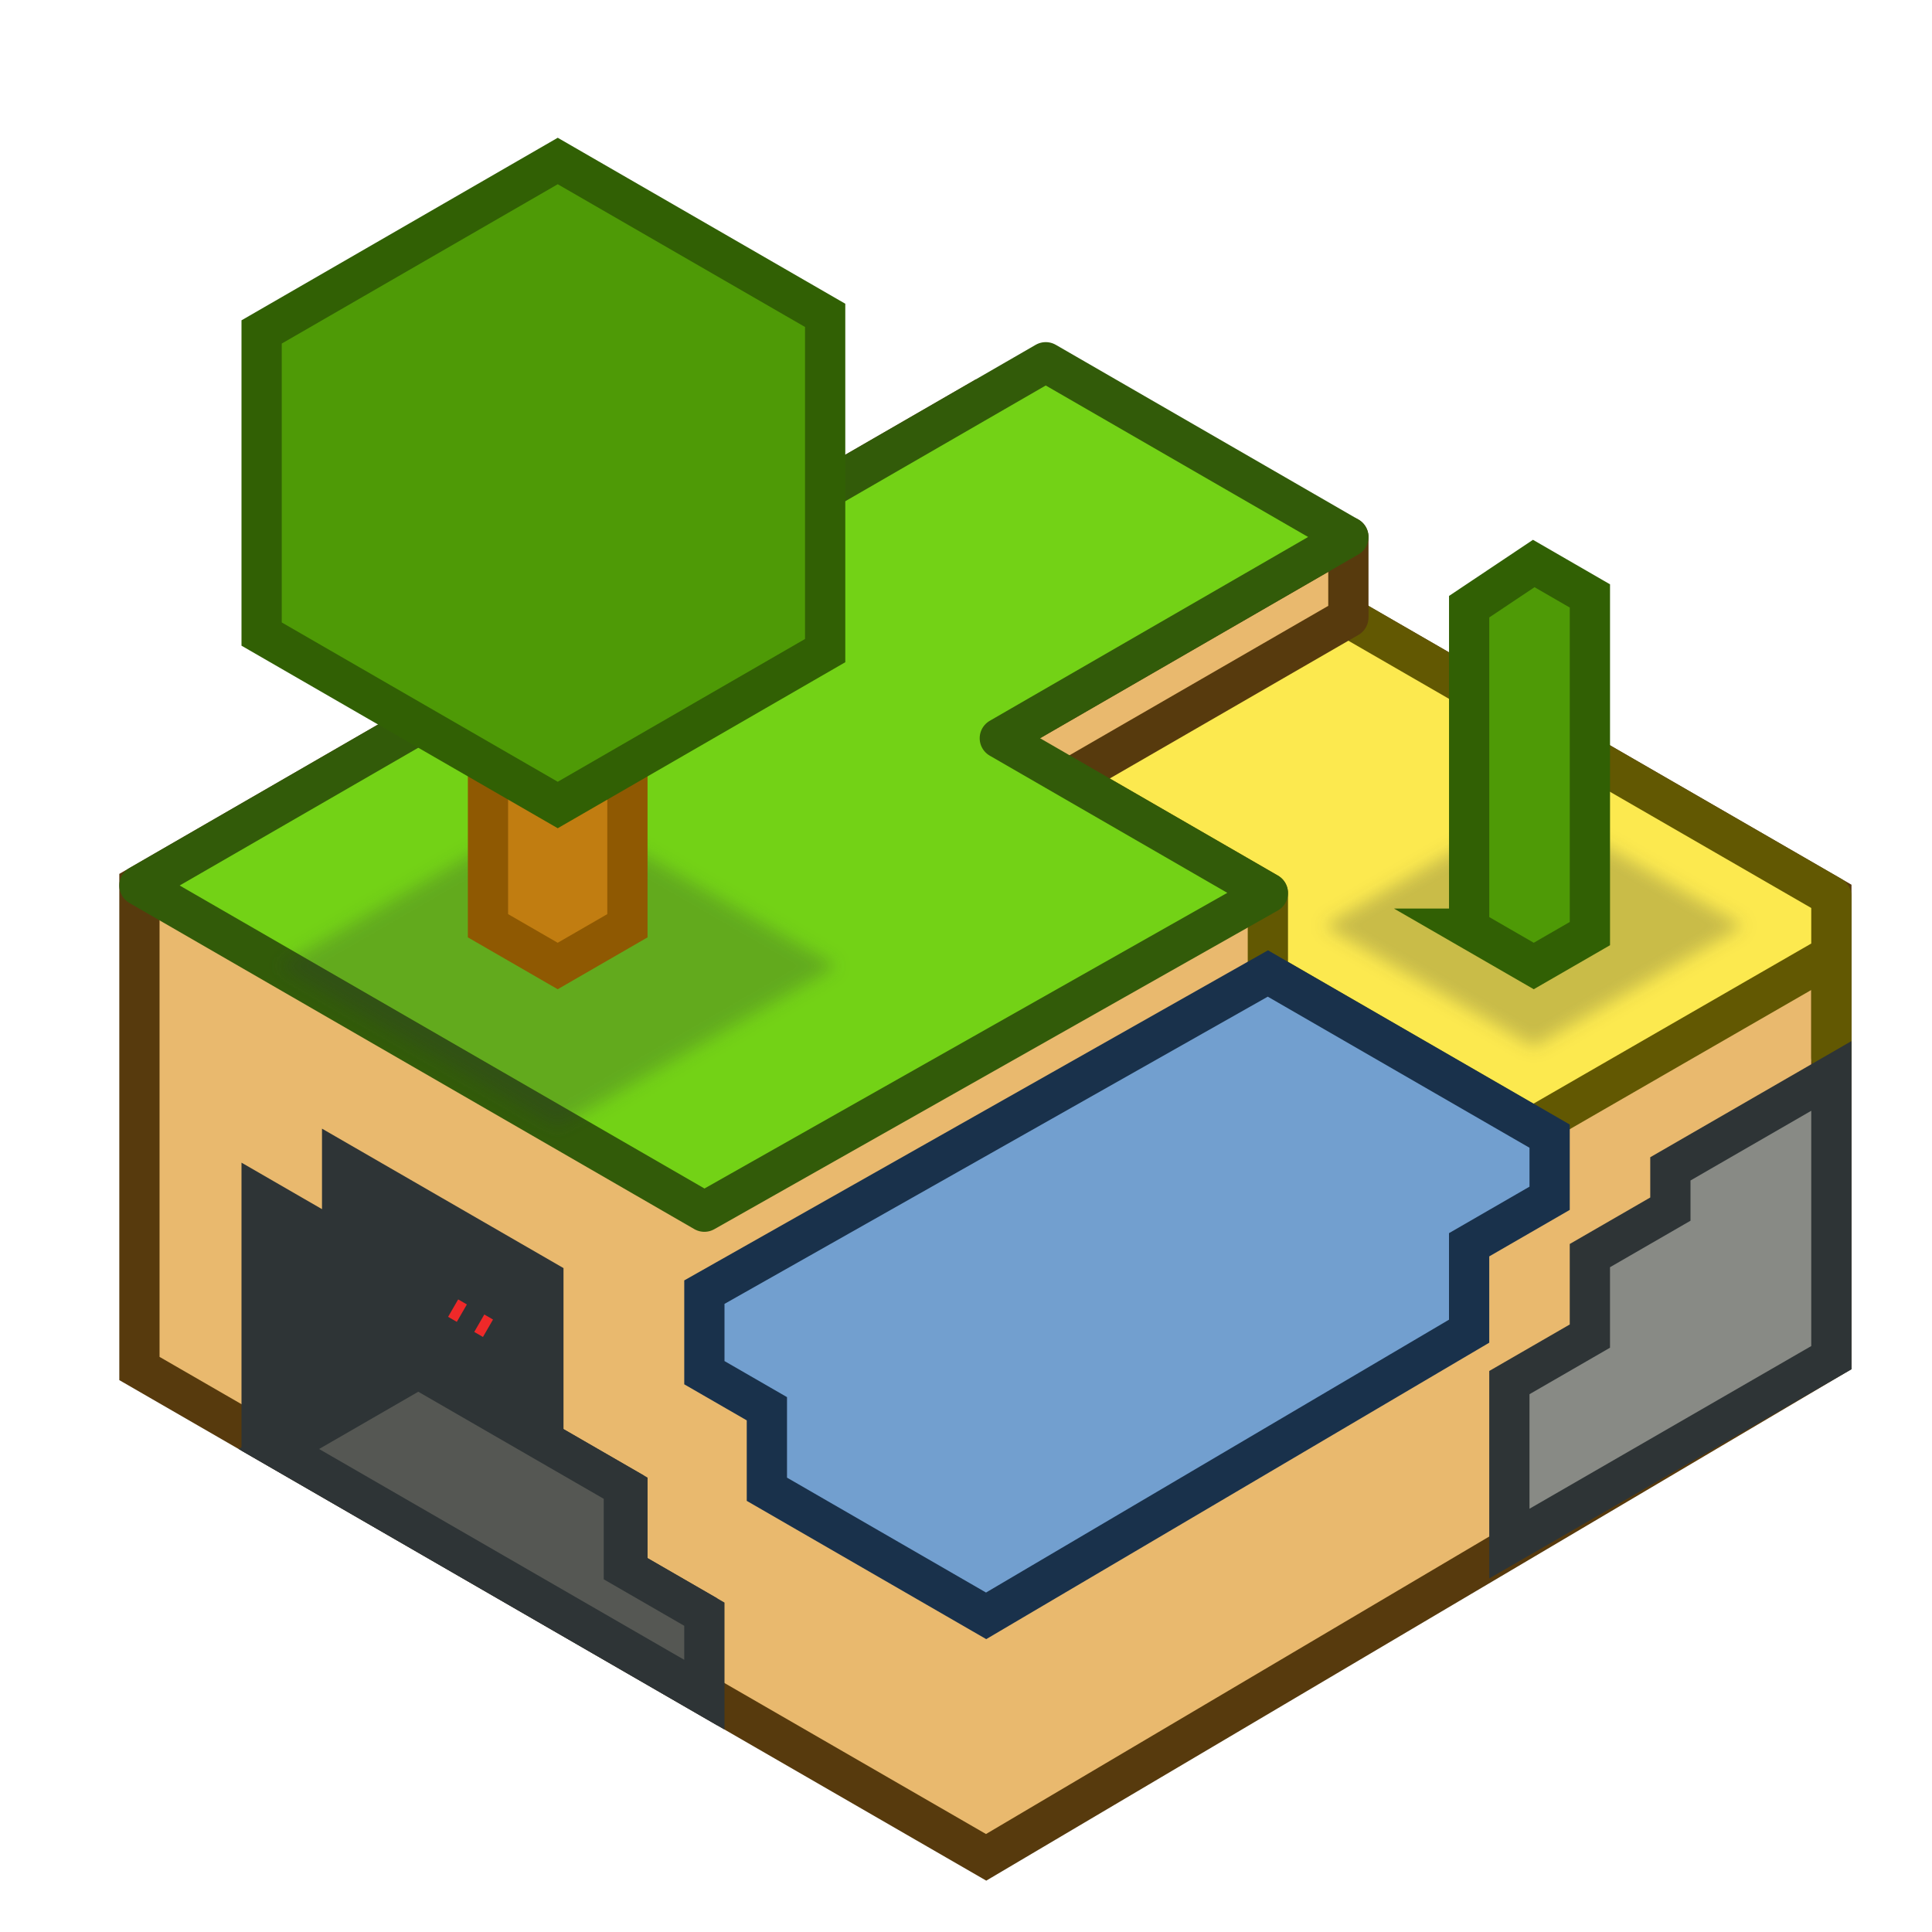
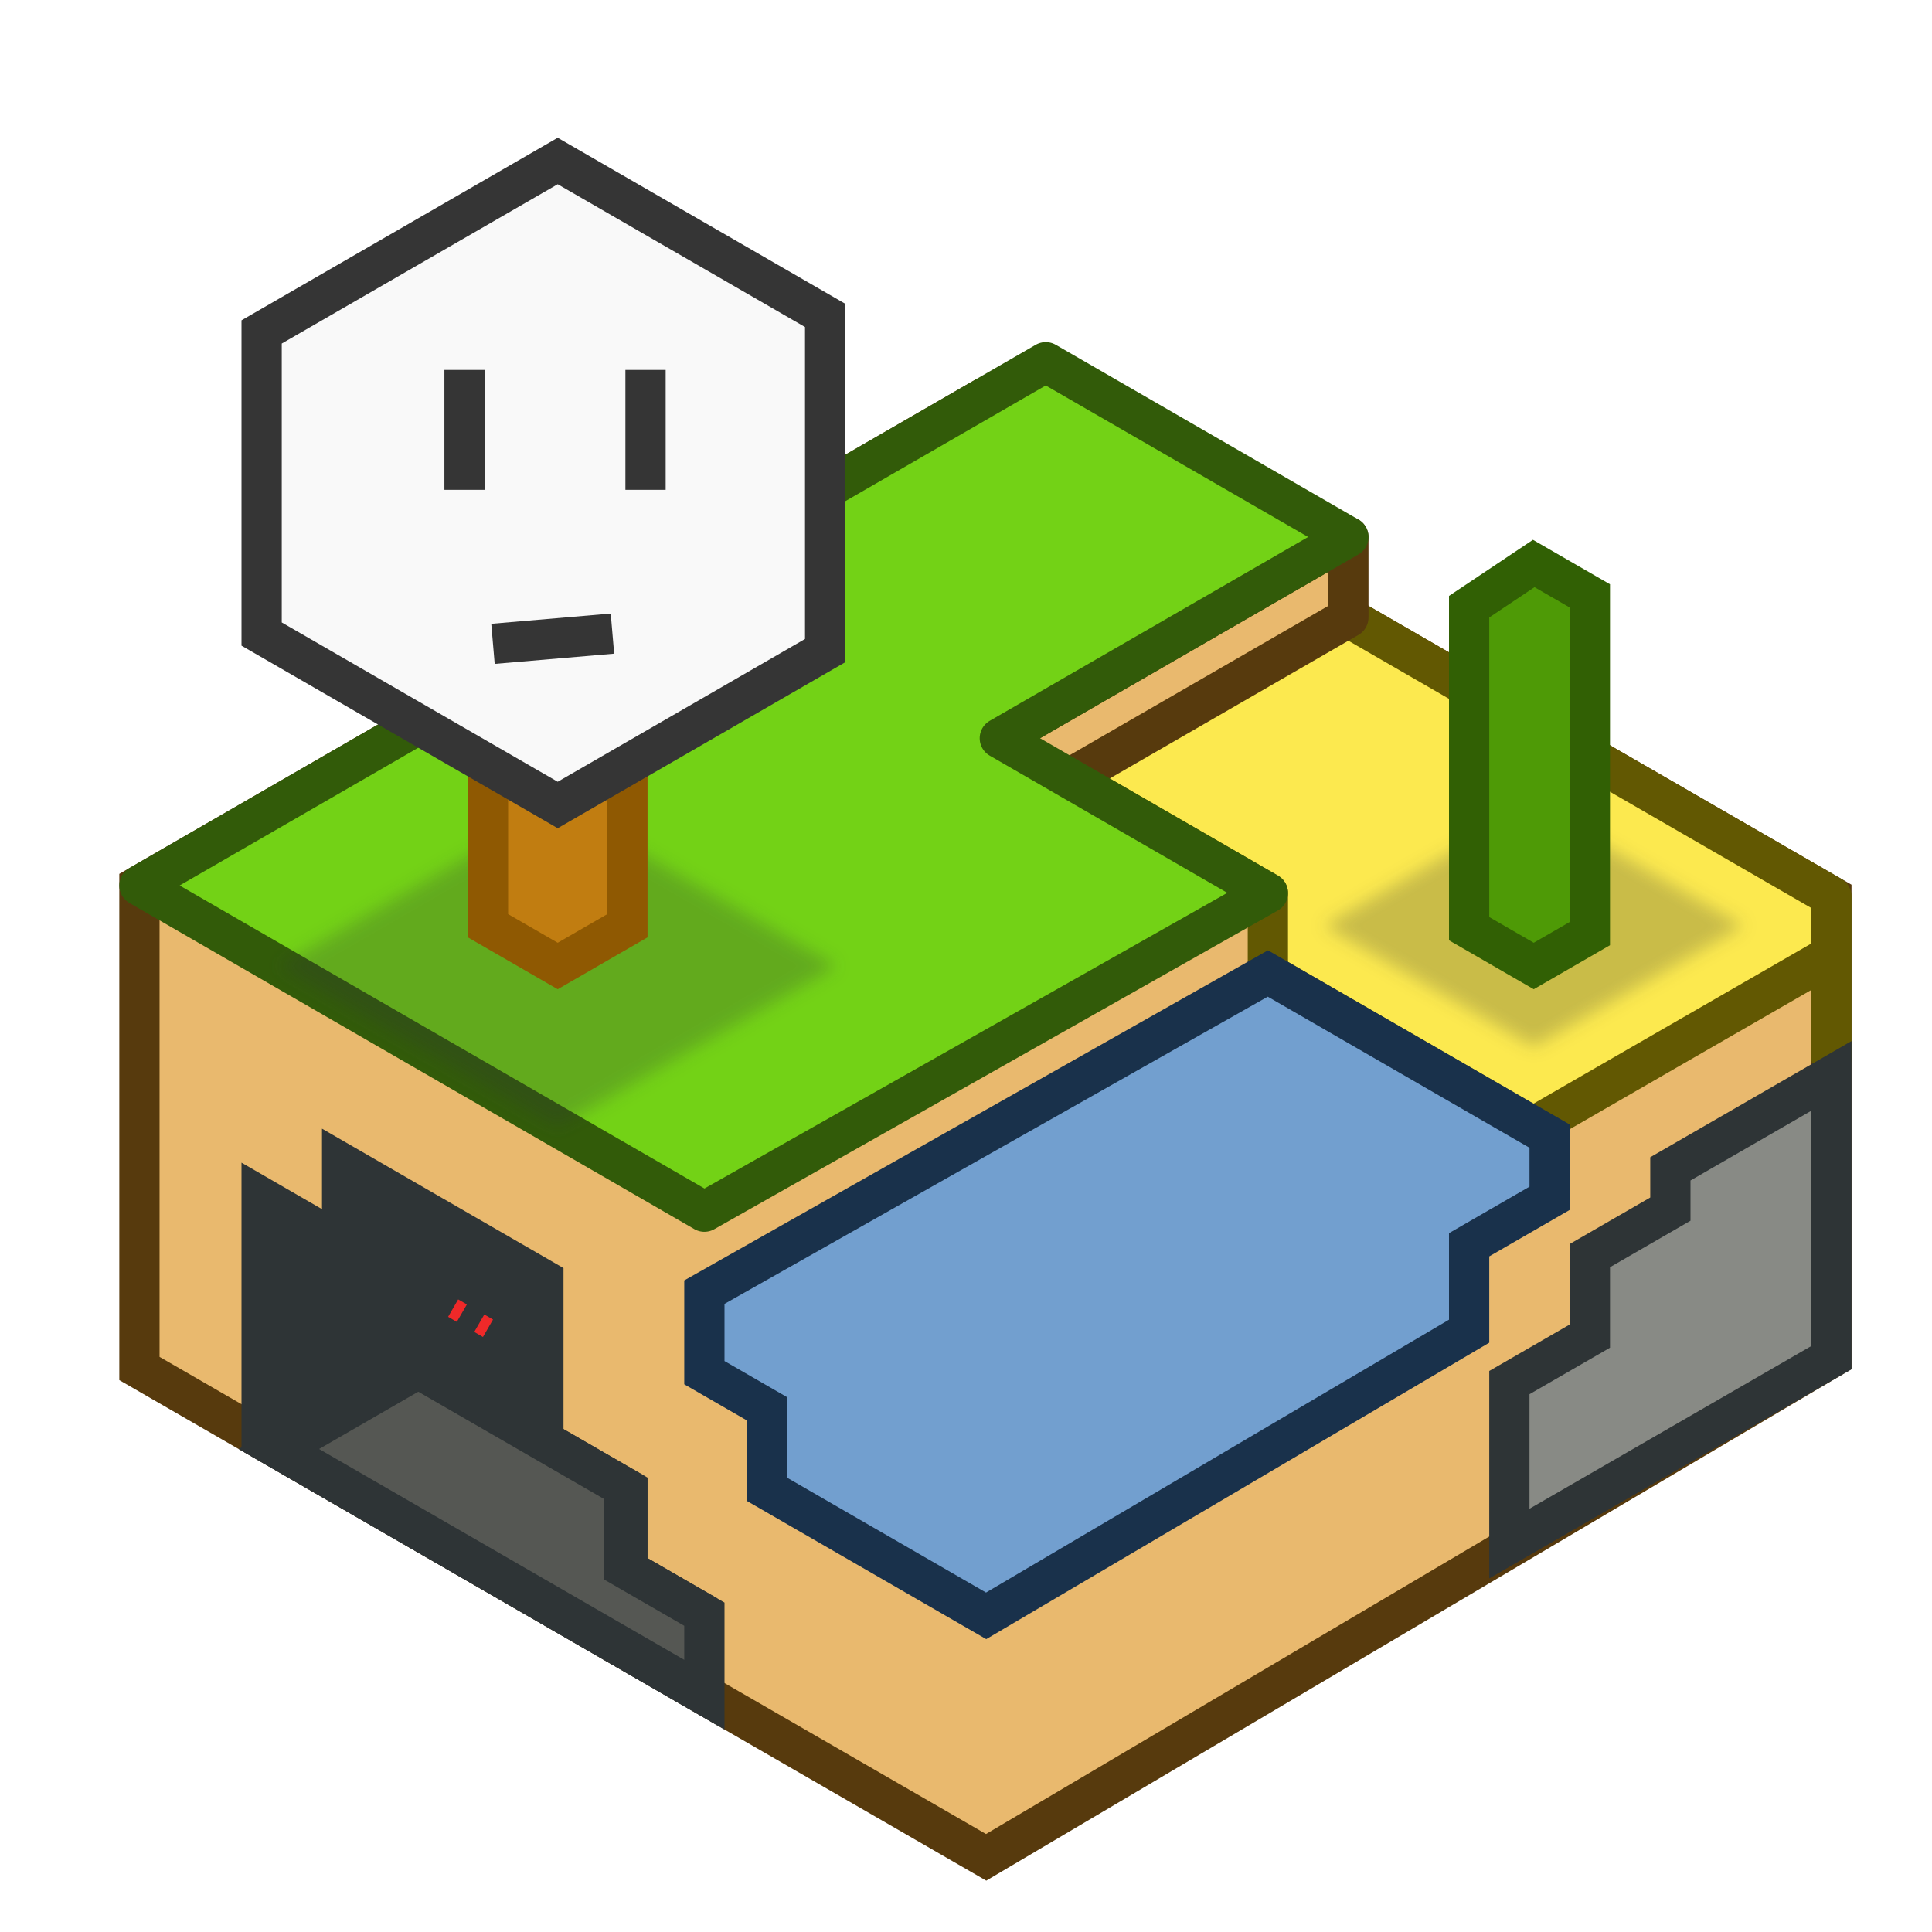
<svg xmlns="http://www.w3.org/2000/svg" width="48px" height="48px" id="svg2856" version="1.1">
  <defs id="defs2858">
-     <filter id="filter3864">
+     <filter id="filter3864" x="-0.047" y="-0.082" width="1.095" height="1.164">
      <feGaussianBlur stdDeviation="0.205" id="feGaussianBlur3866" />
    </filter>
  </defs>
  <g id="layer1">
    <path style="fill:#e9b96e;fill-opacity:1;stroke:#573a0d;stroke-width:1;stroke-linecap:square;stroke-linejoin:miter;stroke-miterlimit:4;stroke-opacity:1;stroke-dasharray:none;stroke-dashoffset:0" d="M 6.1513775e-7,16 3.2110204e-7,28 21.036,40.145 l 21,-12.415 0,-11.461 L 20.785,4 6.1513775e-7,16 z" id="path3047" transform="translate(3.464101,6)" />
    <path style="fill:#2e3436;fill-opacity:1;stroke:#2e3436;stroke-width:1;stroke-linecap:round;stroke-linejoin:miter;stroke-miterlimit:4;stroke-opacity:1;stroke-dasharray:none;stroke-dashoffset:0" d="m 8.5,30.907 -2,-1.155 0,6 L 17.321,42 l 0,-2 -1.732,-1 0,-2 L 13.5,35.794 l 0,-4 -5,-2.887 0,2 z" id="path3831" />
    <path style="opacity:1;fill:#555753;fill-opacity:1;stroke:#2e3436;stroke-linejoin:miter" d="m 6.928,36 3.464,-2 3.464,2 1.644,0.949 0,2 2,1.155 0,2 L 6.928,36 z" id="path3870" />
    <path style="fill:#fce94f;fill-opacity:1;stroke:#625802;stroke-width:1;stroke-linecap:round;stroke-linejoin:round;stroke-miterlimit:4;stroke-opacity:1;stroke-dasharray:none;stroke-dashoffset:0" d="M 25.981,19 31.5,22.187 l 0,2 L 38.094,28 41.562,26 45.5,23.731 l 0,2.539 0,-4 L 32.909,15 25.981,19 z" id="path3851" />
    <path style="fill:#e9b96e;fill-opacity:1;stroke:#573a0d;stroke-width:1;stroke-linecap:round;stroke-linejoin:round;stroke-miterlimit:4;stroke-opacity:1;stroke-dasharray:none;stroke-dashoffset:0.5" d="m 24.84,18.341 8.66,-5 0,2 -8.66,5 0,-2 z" id="path5684" />
    <path style="fill:#73d216;fill-opacity:1;stroke:#325b09;stroke-width:1;stroke-linecap:square;stroke-linejoin:round;stroke-miterlimit:4;stroke-opacity:1;stroke-dasharray:none;stroke-dashoffset:0" d="M 25.981,5 3.464,18 17.5,26.104 31.5,18.187 24.84,14.341 33.5,9.341 25.981,5 z" id="path3821" transform="translate(0,4)" />
    <path style="fill:#729fcf;fill-opacity:1;stroke:#19314b;stroke-width:1;stroke-linecap:round;stroke-linejoin:miter;stroke-miterlimit:4;stroke-opacity:1;stroke-dasharray:none;stroke-dashoffset:0" d="m 17.5,28.104 0,2 1.553,0.896 0,2 5.447,3.145 12,-7.072 0,-2.147 2,-1.155 0,-1.544 -7,-4.041 -14,7.917 z" id="path3825" transform="translate(0,4)" />
    <g id="g5691" style="stroke-linejoin:miter">
      <path id="path3862" d="m 13.856,20 6.928,4 -6.928,4 -6.928,-4 6.928,-4 z" style="fill:#2e3436;fill-opacity:1;stroke:none;stroke-width:1;stroke-linecap:round;stroke-linejoin:miter;stroke-miterlimit:4;stroke-opacity:1;stroke-dasharray:none;stroke-dashoffset:0;filter:url(#filter3864);opacity:0.25" />
-       <g id="g3858" style="stroke-linejoin:miter">
-         <path style="fill:#c17d11;fill-opacity:1;stroke:#8f5902;stroke-width:1;stroke-linecap:round;stroke-linejoin:miter;stroke-miterlimit:4;stroke-opacity:1;stroke-dasharray:none;stroke-dashoffset:0" d="m 15.588,21 1.732,1 1.732,-1 0,-6 -1.732,-1 -1.732,1 0,6 z" id="path3833" transform="translate(-3.464101,2)" />
-         <path style="fill:#4e9a06;fill-opacity:1;stroke:#316004;stroke-width:1;stroke-linecap:round;stroke-linejoin:miter;stroke-miterlimit:4;stroke-opacity:1;stroke-dasharray:none;stroke-dashoffset:0" d="M 9.964,13.753 17.321,18 l 6.644,-3.836 0,-8.329 L 17.321,2 9.964,6.247 l 0,7.506 z" id="path3837" transform="translate(-3.464101,2)" />
-       </g>
+       <path style="fill:#c17d11;fill-opacity:1;stroke:#8f5902;stroke-width:1;stroke-linecap:round;stroke-linejoin:miter;stroke-miterlimit:4;stroke-dasharray:none;stroke-dashoffset:0;stroke-opacity:1" d="m 12.124,23 1.732,1 1.732,-1 v -6 l -1.732,-1 -1.732,1 z" id="path3833" />
+       <path style="fill:#f9f9f9;fill-opacity:1;stroke:#353535;stroke-width:1;stroke-linecap:round;stroke-linejoin:miter;stroke-miterlimit:4;stroke-dasharray:none;stroke-dashoffset:0;stroke-opacity:1" d="M 6.5,15.753 13.856,20 20.5,16.164 V 7.836 L 13.856,4 6.5,8.247 Z" id="path3837" />
+       <path style="fill:none;stroke:#353535;stroke-width:1px;stroke-linecap:butt;stroke-linejoin:miter;stroke-opacity:1;font-variation-settings:normal;opacity:1;vector-effect:none;fill-opacity:1;stroke-miterlimit:4;stroke-dasharray:none;stroke-dashoffset:0;-inkscape-stroke:none;stop-color:#000000;stop-opacity:1" d="M 11.541,9.191 V 12.17" id="path855-5" />
+       <path style="fill:none;stroke:#353535;stroke-width:1px;stroke-linecap:butt;stroke-linejoin:miter;stroke-opacity:1" d="M 15.216,15.742 12.248,15.996" id="path855-5-1" />
+       <path style="font-variation-settings:normal;opacity:1;vector-effect:none;fill:none;fill-opacity:1;stroke:#353535;stroke-width:1px;stroke-linecap:butt;stroke-linejoin:miter;stroke-miterlimit:4;stroke-dasharray:none;stroke-dashoffset:0;stroke-opacity:1;-inkscape-stroke:none;stop-color:#000000;stop-opacity:1" d="M 16.038,9.191 V 12.17" id="path534" />
    </g>
-     <g id="g5686" transform="translate(-4.2591582e-7,2)" style="stroke-linejoin:miter">
-       <path transform="translate(24.24871,-2)" style="opacity:0.25;fill:#2e3436;fill-opacity:1;stroke:none;filter:url(#filter3864);stroke-linejoin:miter" d="m 13.856,20 5.196,3 -5.196,3 -5.196,-3 5.196,-3 z" id="path3868" />
-       <path style="fill:#4e9a06;fill-opacity:1;stroke:#316004;stroke-width:1;stroke-linecap:round;stroke-linejoin:miter;stroke-miterlimit:4;stroke-opacity:1;stroke-dasharray:none;stroke-dashoffset:0" d="M 15.715,21.073 17.321,22 l 1.395,-0.805 0,-8.389 L 17.321,12 l -1.605,1.073 0,8 z" id="path3853" transform="translate(20.78461,0)" />
-     </g>
+     <path style="opacity:0.25;fill:#2e3436;fill-opacity:1;stroke:none;stroke-linejoin:miter;filter:url(#filter3864)" d="m 38.105,20 5.196,3 -5.196,3 -5.196,-3 z" id="path3868" />
+     <path style="fill:#4e9a06;fill-opacity:1;stroke:#316004;stroke-width:1;stroke-linecap:round;stroke-linejoin:miter;stroke-miterlimit:4;stroke-dasharray:none;stroke-dashoffset:0;stroke-opacity:1" d="M 36.5,23.073 38.105,24 39.5,23.195 V 14.805 L 38.105,14 36.5,15.073 Z" id="path3853" />
    <path style="fill:none;fill-opacity:1;stroke:#ef2929;stroke-width:0.5;stroke-linecap:butt;stroke-linejoin:miter;stroke-miterlimit:4;stroke-opacity:1;stroke-dasharray:0.5, 0.5;stroke-dashoffset:0.25" d="M 12.124,33 11.258,32.5" id="path3872" />
    <path style="fill:#888a85;stroke:#2e3436;stroke-width:1;stroke-linecap:round;stroke-linejoin:miter;stroke-miterlimit:4;stroke-opacity:1;stroke-dasharray:none;stroke-dashoffset:0.5" d="m 45.5,26.731 -4,2.309 0,1 -2,1.155 0,2 -2,1.155 0,4 8,-4.619 0,-7 z" id="path3874" />
  </g>
</svg>
